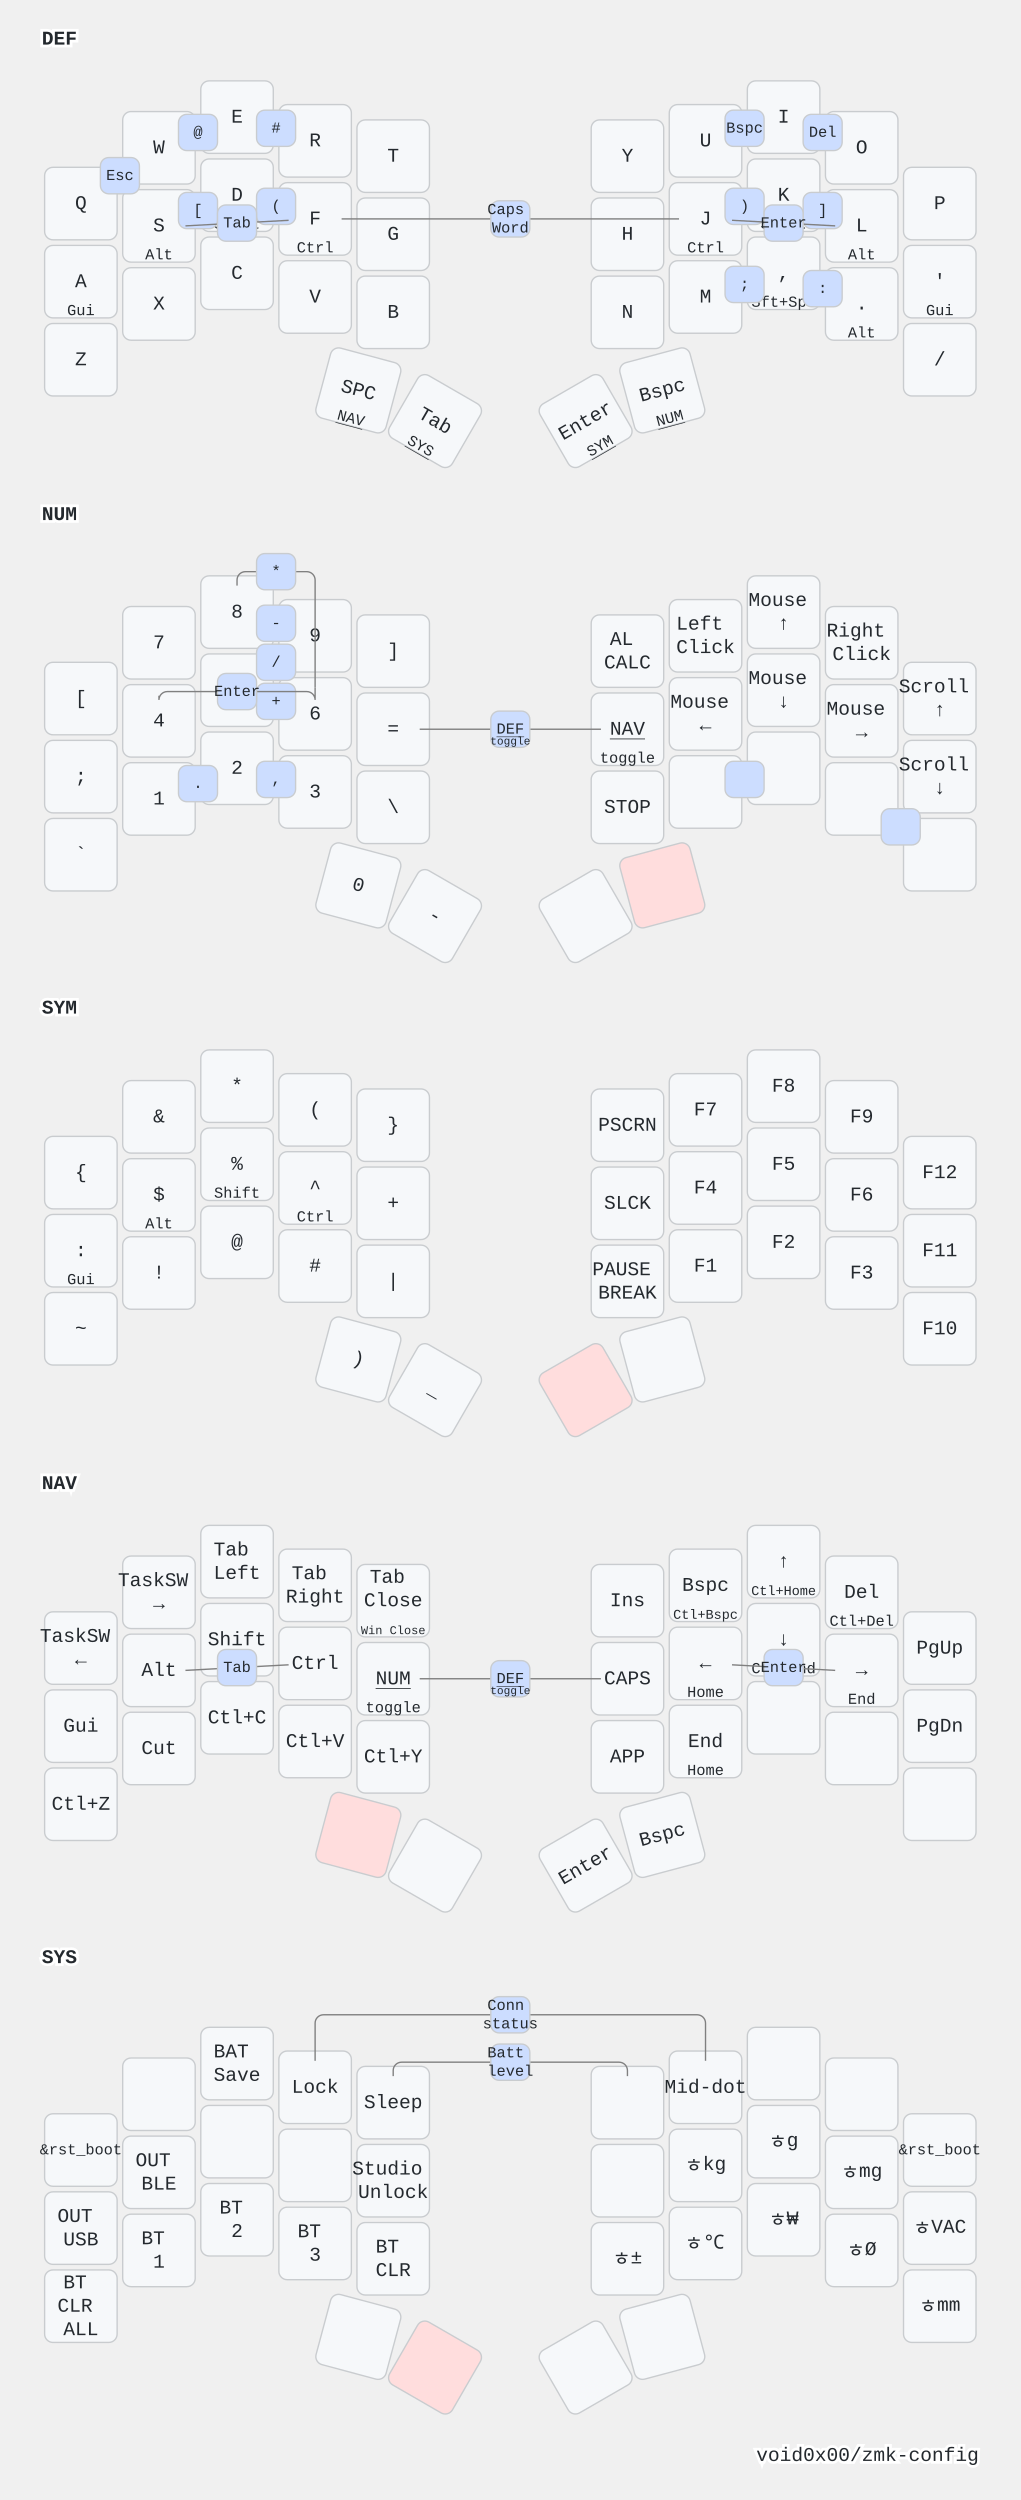
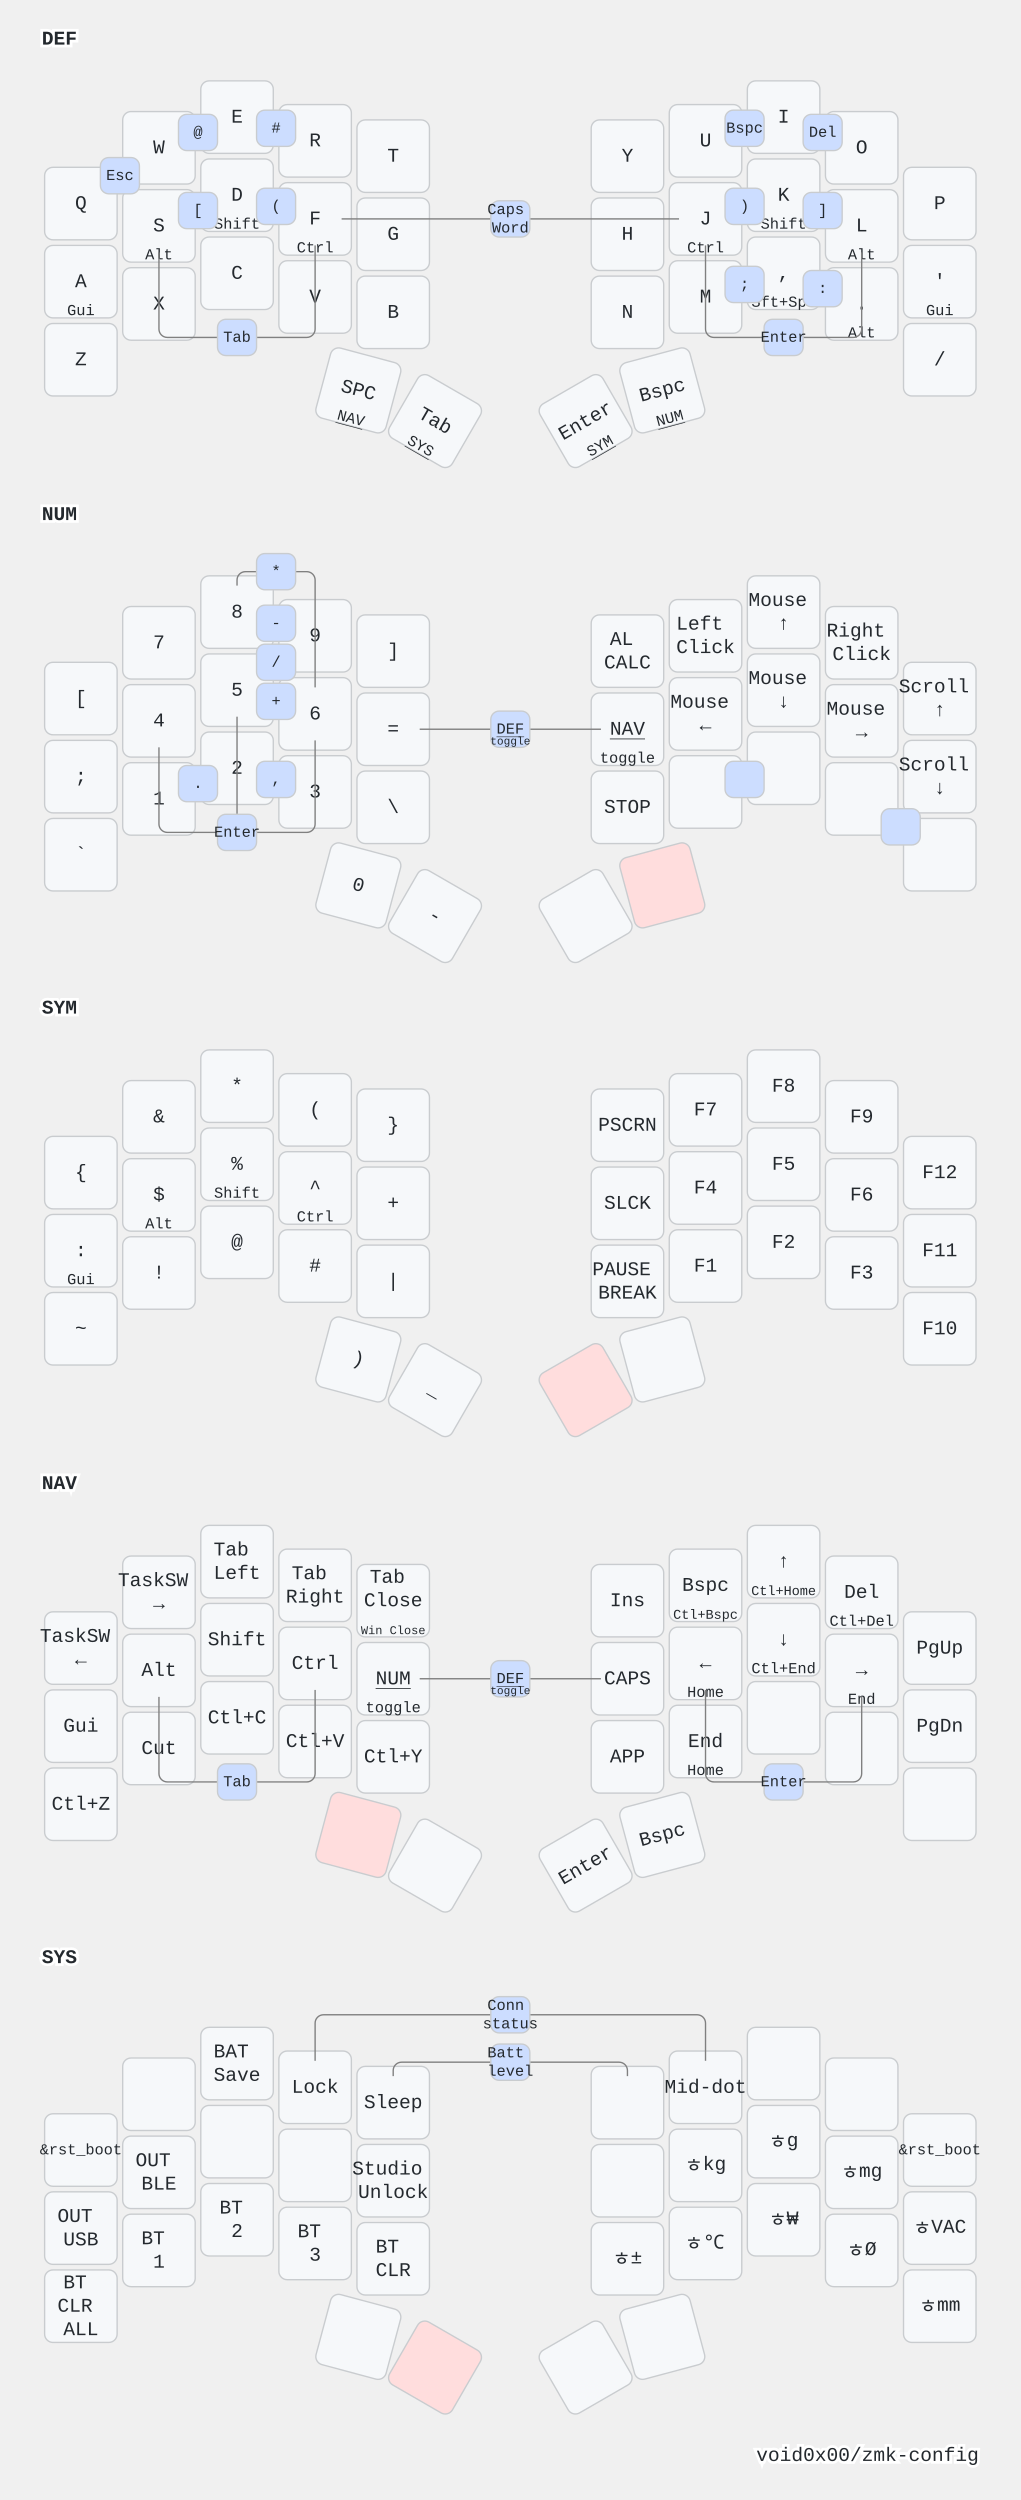
<svg xmlns="http://www.w3.org/2000/svg" xmlns:xlink="http://www.w3.org/1999/xlink" width="732" height="1793" viewBox="0 0 732 1793" class="keymap">
  <defs>/* start glyphs */
<svg id="mdi:play-pause">
      <svg id="mdi-play-pause" viewBox="0 0 24 24">
        <path d="M3,5V19L11,12M13,19H16V5H13M18,5V19H21V5" />
      </svg>
    </svg>
    <svg id="mdi:skip-backward">
      <svg id="mdi-skip-backward" viewBox="0 0 24 24">
        <path d="M20,5V19L13,12M6,5V19H4V5M13,5V19L6,12" />
      </svg>
    </svg>
    <svg id="mdi:skip-forward">
      <svg id="mdi-skip-forward" viewBox="0 0 24 24">
        <path d="M4,5V19L11,12M18,5V19H20V5M11,5V19L18,12" />
      </svg>
    </svg>
    <svg id="mdi:volume-high">
      <svg id="mdi-volume-high" viewBox="0 0 24 24">
        <path d="M14,3.23V5.29C16.89,6.15 19,8.83 19,12C19,15.17 16.89,17.84 14,18.7V20.77C18,19.86 21,16.28 21,12C21,7.72 18,4.14 14,3.23M16.5,12C16.5,10.23 15.5,8.71 14,7.97V16C15.5,15.29 16.5,13.76 16.5,12M3,9V15H7L12,20V4L7,9H3Z" />
      </svg>
    </svg>
    <svg id="mdi:volume-medium">
      <svg id="mdi-volume-medium" viewBox="0 0 24 24">
        <path d="M5,9V15H9L14,20V4L9,9M18.5,12C18.5,10.23 17.5,8.71 16,7.97V16C17.5,15.29 18.5,13.76 18.5,12Z" />
      </svg>
    </svg>
    <svg id="mdi:volume-off">
      <svg id="mdi-volume-off" viewBox="0 0 24 24">
        <path d="M12,4L9.91,6.09L12,8.18M4.27,3L3,4.27L7.73,9H3V15H7L12,20V13.27L16.25,17.53C15.58,18.04 14.83,18.46 14,18.7V20.77C15.38,20.45 16.63,19.82 17.68,18.96L19.73,21L21,19.73L12,10.73M19,12C19,12.94 18.8,13.82 18.46,14.64L19.97,16.15C20.62,14.91 21,13.5 21,12C21,7.72 18,4.14 14,3.23V5.29C16.89,6.15 19,8.83 19,12M16.5,12C16.5,10.23 15.5,8.71 14,7.97V10.18L16.45,12.63C16.5,12.43 16.5,12.21 16.5,12Z" />
      </svg>
    </svg>
  </defs>/* end glyphs */
<style>/* inherit to force styles through use tags */
svg path {
    fill: inherit;
}

/* font and background color specifications */
svg.keymap {
    font-family: SFMono-Regular,Consolas,Liberation Mono,Menlo,monospace;
    font-size: 14px;
    font-kerning: normal;
    text-rendering: optimizeLegibility;
    fill: #24292e;
}

/* default key styling */
rect.key {
    fill: #f6f8fa;
}

rect.key, rect.combo {
    stroke: #c9cccf;
    stroke-width: 1;
}

/* default key side styling, only used is draw_key_sides is set */
rect.side {
    filter: brightness(90%);
}

/* color accent for combo boxes */
rect.combo, rect.combo-separate {
    fill: #cdf;
}

/* color accent for held keys */
rect.held, rect.combo.held {
    fill: #fdd;
}

/* color accent for ghost (optional) keys */
rect.ghost, rect.combo.ghost {
    stroke-dasharray: 4, 4;
    stroke-width: 2;
}

text {
    text-anchor: middle;
    dominant-baseline: middle;
}

/* styling for layer labels */
text.label {
    font-weight: bold;
    text-anchor: start;
    stroke: white;
    stroke-width: 4;
    paint-order: stroke;
}

/* styling for optional footer */
text.footer {
    text-anchor: end;
    dominant-baseline: auto;
    stroke: white;
    stroke-width: 4;
    paint-order: stroke;
}

/* styling for combo tap, and key non-tap label text */
text.combo, text.hold, text.shifted, text.left, text.right {
    font-size: 11px;
}

text.hold {
    text-anchor: middle;
    dominant-baseline: auto;
}

text.shifted {
    text-anchor: middle;
    dominant-baseline: hanging;
}

text.left {
    text-anchor: start;
}

text.right {
    text-anchor: end;
}

text.layer-activator {
    text-decoration: underline;
}

/* styling for hold/shifted label text in combo box */
text.combo.hold, text.combo.shifted, text.combo.left, text.combo.right {
    font-size: 8px;
}

/* lighter symbol for transparent keys */
text.trans {
    fill: #7b7e81;
}

/* styling for combo dendrons */
path.combo {
    stroke-width: 1;
    stroke: gray;
    fill: none;
}

/* Start Tabler Icons Cleanup */
/* cannot use height/width with glyphs */
.icon-tabler &gt; path {
    fill: inherit;
    stroke: inherit;
    stroke-width: 2;
}
/* hide tabler's default box */
.icon-tabler &gt; path[stroke="none"][fill="none"] {
    visibility: hidden;
}
/* End Tabler Icons Cleanup */

@media (prefers-color-scheme: dark) {
svg.keymap { fill: #d1d6db; }
rect.key { fill: #3f4750; }
rect.key, rect.combo { stroke: #60666c; }
rect.combo, rect.combo-separate { fill: #1f3d7a; }
rect.held, rect.combo.held { fill: #854747; }
text.label, text.footer { stroke: black; }
text.trans { fill: #7e8184; }
path.combo { stroke: #7f7f7f; }

}</style>
  <g transform="translate(30, 0)" class="layer-DEF">
    <text x="0" y="28" class="label" id="DEF">DEF</text>
    <g transform="translate(0, 56)">
      <g transform="translate(28, 90)" class="key keypos-0">
        <rect rx="6" ry="6" x="-26" y="-26" width="52" height="52" class="key" />
        <text x="0" y="0" class="key tap">Q</text>
      </g>
      <g transform="translate(84, 50)" class="key keypos-1">
        <rect rx="6" ry="6" x="-26" y="-26" width="52" height="52" class="key" />
        <text x="0" y="0" class="key tap">W</text>
      </g>
      <g transform="translate(140, 28)" class="key keypos-2">
        <rect rx="6" ry="6" x="-26" y="-26" width="52" height="52" class="key" />
        <text x="0" y="0" class="key tap">E</text>
      </g>
      <g transform="translate(196, 45)" class="key keypos-3">
        <rect rx="6" ry="6" x="-26" y="-26" width="52" height="52" class="key" />
        <text x="0" y="0" class="key tap">R</text>
      </g>
      <g transform="translate(252, 56)" class="key keypos-4">
        <rect rx="6" ry="6" x="-26" y="-26" width="52" height="52" class="key" />
        <text x="0" y="0" class="key tap">T</text>
      </g>
      <g transform="translate(420, 56)" class="key keypos-5">
        <rect rx="6" ry="6" x="-26" y="-26" width="52" height="52" class="key" />
        <text x="0" y="0" class="key tap">Y</text>
      </g>
      <g transform="translate(476, 45)" class="key keypos-6">
        <rect rx="6" ry="6" x="-26" y="-26" width="52" height="52" class="key" />
        <text x="0" y="0" class="key tap">U</text>
      </g>
      <g transform="translate(532, 28)" class="key keypos-7">
        <rect rx="6" ry="6" x="-26" y="-26" width="52" height="52" class="key" />
        <text x="0" y="0" class="key tap">I</text>
      </g>
      <g transform="translate(588, 50)" class="key keypos-8">
        <rect rx="6" ry="6" x="-26" y="-26" width="52" height="52" class="key" />
        <text x="0" y="0" class="key tap">O</text>
      </g>
      <g transform="translate(644, 90)" class="key keypos-9">
        <rect rx="6" ry="6" x="-26" y="-26" width="52" height="52" class="key" />
        <text x="0" y="0" class="key tap">P</text>
      </g>
      <g transform="translate(28, 146)" class="key keypos-10">
        <rect rx="6" ry="6" x="-26" y="-26" width="52" height="52" class="key" />
        <text x="0" y="0" class="key tap">A</text>
        <text x="0" y="24" class="key hold">Gui</text>
      </g>
      <g transform="translate(84, 106)" class="key keypos-11">
        <rect rx="6" ry="6" x="-26" y="-26" width="52" height="52" class="key" />
        <text x="0" y="0" class="key tap">S</text>
        <text x="0" y="24" class="key hold">Alt</text>
      </g>
      <g transform="translate(140, 84)" class="key keypos-12">
        <rect rx="6" ry="6" x="-26" y="-26" width="52" height="52" class="key" />
        <text x="0" y="0" class="key tap">D</text>
        <text x="0" y="24" class="key hold">Shift</text>
      </g>
      <g transform="translate(196, 101)" class="key keypos-13">
        <rect rx="6" ry="6" x="-26" y="-26" width="52" height="52" class="key" />
        <text x="0" y="0" class="key tap">F</text>
        <text x="0" y="24" class="key hold">Ctrl</text>
      </g>
      <g transform="translate(252, 112)" class="key keypos-14">
        <rect rx="6" ry="6" x="-26" y="-26" width="52" height="52" class="key" />
        <text x="0" y="0" class="key tap">G</text>
      </g>
      <g transform="translate(420, 112)" class="key keypos-15">
        <rect rx="6" ry="6" x="-26" y="-26" width="52" height="52" class="key" />
        <text x="0" y="0" class="key tap">H</text>
      </g>
      <g transform="translate(476, 101)" class="key keypos-16">
        <rect rx="6" ry="6" x="-26" y="-26" width="52" height="52" class="key" />
        <text x="0" y="0" class="key tap">J</text>
        <text x="0" y="24" class="key hold">Ctrl</text>
      </g>
      <g transform="translate(532, 84)" class="key keypos-17">
        <rect rx="6" ry="6" x="-26" y="-26" width="52" height="52" class="key" />
        <text x="0" y="0" class="key tap">K</text>
        <text x="0" y="24" class="key hold">Shift</text>
      </g>
      <g transform="translate(588, 106)" class="key keypos-18">
        <rect rx="6" ry="6" x="-26" y="-26" width="52" height="52" class="key" />
        <text x="0" y="0" class="key tap">L</text>
        <text x="0" y="24" class="key hold">Alt</text>
      </g>
      <g transform="translate(644, 146)" class="key keypos-19">
        <rect rx="6" ry="6" x="-26" y="-26" width="52" height="52" class="key" />
        <text x="0" y="0" class="key tap">'</text>
        <text x="0" y="24" class="key hold">Gui</text>
      </g>
      <g transform="translate(28, 202)" class="key keypos-20">
        <rect rx="6" ry="6" x="-26" y="-26" width="52" height="52" class="key" />
        <text x="0" y="0" class="key tap">Z</text>
      </g>
      <g transform="translate(84, 162)" class="key keypos-21">
        <rect rx="6" ry="6" x="-26" y="-26" width="52" height="52" class="key" />
        <text x="0" y="0" class="key tap">X</text>
      </g>
      <g transform="translate(140, 140)" class="key keypos-22">
        <rect rx="6" ry="6" x="-26" y="-26" width="52" height="52" class="key" />
        <text x="0" y="0" class="key tap">C</text>
      </g>
      <g transform="translate(196, 157)" class="key keypos-23">
        <rect rx="6" ry="6" x="-26" y="-26" width="52" height="52" class="key" />
        <text x="0" y="0" class="key tap">V</text>
      </g>
      <g transform="translate(252, 168)" class="key keypos-24">
        <rect rx="6" ry="6" x="-26" y="-26" width="52" height="52" class="key" />
        <text x="0" y="0" class="key tap">B</text>
      </g>
      <g transform="translate(420, 168)" class="key keypos-25">
        <rect rx="6" ry="6" x="-26" y="-26" width="52" height="52" class="key" />
        <text x="0" y="0" class="key tap">N</text>
      </g>
      <g transform="translate(476, 157)" class="key keypos-26">
        <rect rx="6" ry="6" x="-26" y="-26" width="52" height="52" class="key" />
        <text x="0" y="0" class="key tap">M</text>
      </g>
      <g transform="translate(532, 140)" class="key keypos-27">
        <rect rx="6" ry="6" x="-26" y="-26" width="52" height="52" class="key" />
        <text x="0" y="0" class="key tap">,</text>
        <text x="0" y="24" class="key hold">Sft+Spc</text>
      </g>
      <g transform="translate(588, 162)" class="key keypos-28">
        <rect rx="6" ry="6" x="-26" y="-26" width="52" height="52" class="key" />
        <text x="0" y="0" class="key tap">.</text>
        <text x="0" y="24" class="key hold">Alt</text>
      </g>
      <g transform="translate(644, 202)" class="key keypos-29">
        <rect rx="6" ry="6" x="-26" y="-26" width="52" height="52" class="key" />
        <text x="0" y="0" class="key tap">/</text>
      </g>
      <g transform="translate(227, 224) rotate(15.0)" class="key keypos-30">
        <rect rx="6" ry="6" x="-26" y="-26" width="52" height="52" class="key" />
        <text x="0" y="0" class="key tap">SPC</text>
        <a href="#NAV">
          <text x="0" y="24" class="key hold layer-activator">NAV</text>
        </a>
      </g>
      <g transform="translate(282, 246) rotate(30.0)" class="key keypos-31">
        <rect rx="6" ry="6" x="-26" y="-26" width="52" height="52" class="key" />
        <text x="0" y="0" class="key tap">Tab</text>
        <a href="#SYS">
          <text x="0" y="24" class="key hold layer-activator">SYS</text>
        </a>
      </g>
      <g transform="translate(390, 246) rotate(-30.0)" class="key keypos-32">
        <rect rx="6" ry="6" x="-26" y="-26" width="52" height="52" class="key" />
        <text x="0" y="0" class="key tap">Enter</text>
        <a href="#SYM">
          <text x="0" y="24" class="key hold layer-activator">SYM</text>
        </a>
      </g>
      <g transform="translate(445, 224) rotate(-15.0)" class="key keypos-33">
        <rect rx="6" ry="6" x="-26" y="-26" width="52" height="52" class="key" />
        <text x="0" y="0" class="key tap">Bspc</text>
        <a href="#NUM">
          <text x="0" y="24" class="key hold layer-activator">NUM</text>
        </a>
      </g>
      <g class="combo combopos-0">
        <rect rx="6" ry="6" x="98" y="26" width="28" height="26" class="combo" />
        <text x="112" y="39" class="combo tap">@</text>
      </g>
      <g class="combo combopos-1">
        <rect rx="6" ry="6" x="154" y="23" width="28" height="26" class="combo" />
        <text x="168" y="36" class="combo tap">#</text>
      </g>
      <g class="combo combopos-2">
        <rect rx="6" ry="6" x="42" y="57" width="28" height="26" class="combo" />
        <text x="56" y="70" class="combo tap">Esc</text>
      </g>
      <g class="combo combopos-3">
        <rect rx="6" ry="6" x="546" y="26" width="28" height="26" class="combo" />
        <text x="560" y="39" class="combo tap">Del</text>
      </g>
      <g class="combo combopos-4">
        <rect rx="6" ry="6" x="490" y="23" width="28" height="26" class="combo" />
        <text x="504" y="36" class="combo tap">Bspc</text>
      </g>
      <g class="combo combopos-5">
        <rect rx="6" ry="6" x="154" y="79" width="28" height="26" class="combo" />
        <text x="168" y="92" class="combo tap">(</text>
      </g>
      <g class="combo combopos-6">
        <rect rx="6" ry="6" x="490" y="79" width="28" height="26" class="combo" />
        <text x="504" y="92" class="combo tap">)</text>
      </g>
      <g class="combo combopos-7">
        <rect rx="6" ry="6" x="98" y="82" width="28" height="26" class="combo" />
        <text x="112" y="95" class="combo tap">[</text>
      </g>
      <g class="combo combopos-8">
        <rect rx="6" ry="6" x="546" y="82" width="28" height="26" class="combo" />
        <text x="560" y="95" class="combo tap">]</text>
      </g>
      <g class="combo combopos-9">
-         <path d="M140,104 l-37,2" class="combo" />
-         <path d="M140,104 l37,-2" class="combo" />
-         <rect rx="6" ry="6" x="126" y="91" width="28" height="26" class="combo" />
-         <text x="140" y="104" class="combo tap">Tab</text>
+         <path d="M140,186 h-50 a6.0,6.0 0 0 1 -6.0,-6.0 v-55" class="combo" />
+         <path d="M140,186 h50 a6.0,6.0 0 0 0 6.0,-6.0 v-60" class="combo" />
+         <rect rx="6" ry="6" x="126" y="173" width="28" height="26" class="combo" />
+         <text x="140" y="186" class="combo tap">Tab</text>
      </g>
      <g class="combo combopos-10">
-         <path d="M532,104 l37,2" class="combo" />
-         <path d="M532,104 l-37,-2" class="combo" />
-         <rect rx="6" ry="6" x="518" y="91" width="28" height="26" class="combo" />
-         <text x="532" y="104" class="combo tap">Enter</text>
+         <path d="M532,186 h50 a6.0,6.0 0 0 0 6.0,-6.0 v-55" class="combo" />
+         <path d="M532,186 h-50 a6.0,6.0 0 0 1 -6.0,-6.0 v-60" class="combo" />
+         <rect rx="6" ry="6" x="518" y="173" width="28" height="26" class="combo" />
+         <text x="532" y="186" class="combo tap">Enter</text>
      </g>
      <g class="combo combopos-11">
        <rect rx="6" ry="6" x="490" y="135" width="28" height="26" class="combo" />
        <text x="504" y="148" class="combo tap">;</text>
      </g>
      <g class="combo combopos-12">
        <rect rx="6" ry="6" x="546" y="138" width="28" height="26" class="combo" />
        <text x="560" y="151" class="combo tap">:</text>
      </g>
      <g class="combo combopos-13">
        <path d="M336,101 l-121,0" class="combo" />
        <path d="M336,101 l121,0" class="combo" />
        <rect rx="6" ry="6" x="322" y="88" width="28" height="26" class="combo" />
        <text x="336" y="101" class="combo tap">
          <tspan x="336" dy="-0.6em">Caps</tspan>
          <tspan x="336" dy="1.2em">Word</tspan>
        </text>
      </g>
    </g>
  </g>
  <g transform="translate(30, 341)" class="layer-NUM">
    <text x="0" y="28" class="label" id="NUM">NUM</text>
    <g transform="translate(0, 70)">
      <g transform="translate(28, 90)" class="key keypos-0">
        <rect rx="6" ry="6" x="-26" y="-26" width="52" height="52" class="key" />
        <text x="0" y="0" class="key tap">[</text>
      </g>
      <g transform="translate(84, 50)" class="key keypos-1">
        <rect rx="6" ry="6" x="-26" y="-26" width="52" height="52" class="key" />
        <text x="0" y="0" class="key tap">7</text>
      </g>
      <g transform="translate(140, 28)" class="key keypos-2">
        <rect rx="6" ry="6" x="-26" y="-26" width="52" height="52" class="key" />
        <text x="0" y="0" class="key tap">8</text>
      </g>
      <g transform="translate(196, 45)" class="key keypos-3">
        <rect rx="6" ry="6" x="-26" y="-26" width="52" height="52" class="key" />
        <text x="0" y="0" class="key tap">9</text>
      </g>
      <g transform="translate(252, 56)" class="key keypos-4">
        <rect rx="6" ry="6" x="-26" y="-26" width="52" height="52" class="key" />
        <text x="0" y="0" class="key tap">]</text>
      </g>
      <g transform="translate(420, 56)" class="key keypos-5">
        <rect rx="6" ry="6" x="-26" y="-26" width="52" height="52" class="key" />
        <text x="0" y="0" class="key tap">
          <tspan x="0" dy="-0.6em">AL</tspan>
          <tspan x="0" dy="1.2em">CALC</tspan>
        </text>
      </g>
      <g transform="translate(476, 45)" class="key keypos-6">
        <rect rx="6" ry="6" x="-26" y="-26" width="52" height="52" class="key" />
        <text x="0" y="0" class="key tap">
          <tspan x="0" dy="-0.6em">Left</tspan>
          <tspan x="0" dy="1.2em">Click</tspan>
        </text>
      </g>
      <g transform="translate(532, 28)" class="key keypos-7">
        <rect rx="6" ry="6" x="-26" y="-26" width="52" height="52" class="key" />
        <text x="0" y="0" class="key tap">
          <tspan x="0" dy="-0.6em">Mouse</tspan>
          <tspan x="0" dy="1.2em">↑</tspan>
        </text>
      </g>
      <g transform="translate(588, 50)" class="key keypos-8">
        <rect rx="6" ry="6" x="-26" y="-26" width="52" height="52" class="key" />
        <text x="0" y="0" class="key tap">
          <tspan x="0" dy="-0.6em">Right</tspan>
          <tspan x="0" dy="1.2em">Click</tspan>
        </text>
      </g>
      <g transform="translate(644, 90)" class="key keypos-9">
        <rect rx="6" ry="6" x="-26" y="-26" width="52" height="52" class="key" />
        <text x="0" y="0" class="key tap">
          <tspan x="0" dy="-0.6em">Scroll</tspan>
          <tspan x="0" dy="1.2em">↑</tspan>
        </text>
      </g>
      <g transform="translate(28, 146)" class="key keypos-10">
        <rect rx="6" ry="6" x="-26" y="-26" width="52" height="52" class="key" />
        <text x="0" y="0" class="key tap">;</text>
      </g>
      <g transform="translate(84, 106)" class="key keypos-11">
        <rect rx="6" ry="6" x="-26" y="-26" width="52" height="52" class="key" />
        <text x="0" y="0" class="key tap">4</text>
      </g>
      <g transform="translate(140, 84)" class="key keypos-12">
        <rect rx="6" ry="6" x="-26" y="-26" width="52" height="52" class="key" />
        <text x="0" y="0" class="key tap">5</text>
      </g>
      <g transform="translate(196, 101)" class="key keypos-13">
        <rect rx="6" ry="6" x="-26" y="-26" width="52" height="52" class="key" />
        <text x="0" y="0" class="key tap">6</text>
      </g>
      <g transform="translate(252, 112)" class="key keypos-14">
        <rect rx="6" ry="6" x="-26" y="-26" width="52" height="52" class="key" />
        <text x="0" y="0" class="key tap">=</text>
      </g>
      <g transform="translate(420, 112)" class="key keypos-15">
        <rect rx="6" ry="6" x="-26" y="-26" width="52" height="52" class="key" />
        <a href="#NAV">
          <text x="0" y="0" class="key tap layer-activator">NAV</text>
        </a>
        <text x="0" y="24" class="key hold">toggle</text>
      </g>
      <g transform="translate(476, 101)" class="key keypos-16">
        <rect rx="6" ry="6" x="-26" y="-26" width="52" height="52" class="key" />
        <text x="0" y="0" class="key tap">
          <tspan x="0" dy="-0.6em">Mouse</tspan>
          <tspan x="0" dy="1.2em">←</tspan>
        </text>
      </g>
      <g transform="translate(532, 84)" class="key keypos-17">
        <rect rx="6" ry="6" x="-26" y="-26" width="52" height="52" class="key" />
        <text x="0" y="0" class="key tap">
          <tspan x="0" dy="-0.6em">Mouse</tspan>
          <tspan x="0" dy="1.2em">↓</tspan>
        </text>
      </g>
      <g transform="translate(588, 106)" class="key keypos-18">
        <rect rx="6" ry="6" x="-26" y="-26" width="52" height="52" class="key" />
        <text x="0" y="0" class="key tap">
          <tspan x="0" dy="-0.6em">Mouse</tspan>
          <tspan x="0" dy="1.2em">→</tspan>
        </text>
      </g>
      <g transform="translate(644, 146)" class="key keypos-19">
        <rect rx="6" ry="6" x="-26" y="-26" width="52" height="52" class="key" />
        <text x="0" y="0" class="key tap">
          <tspan x="0" dy="-0.6em">Scroll</tspan>
          <tspan x="0" dy="1.2em">↓</tspan>
        </text>
      </g>
      <g transform="translate(28, 202)" class="key keypos-20">
        <rect rx="6" ry="6" x="-26" y="-26" width="52" height="52" class="key" />
        <text x="0" y="0" class="key tap">`</text>
      </g>
      <g transform="translate(84, 162)" class="key keypos-21">
        <rect rx="6" ry="6" x="-26" y="-26" width="52" height="52" class="key" />
        <text x="0" y="0" class="key tap">1</text>
      </g>
      <g transform="translate(140, 140)" class="key keypos-22">
        <rect rx="6" ry="6" x="-26" y="-26" width="52" height="52" class="key" />
        <text x="0" y="0" class="key tap">2</text>
      </g>
      <g transform="translate(196, 157)" class="key keypos-23">
        <rect rx="6" ry="6" x="-26" y="-26" width="52" height="52" class="key" />
        <text x="0" y="0" class="key tap">3</text>
      </g>
      <g transform="translate(252, 168)" class="key keypos-24">
        <rect rx="6" ry="6" x="-26" y="-26" width="52" height="52" class="key" />
        <text x="0" y="0" class="key tap">\</text>
      </g>
      <g transform="translate(420, 168)" class="key keypos-25">
        <rect rx="6" ry="6" x="-26" y="-26" width="52" height="52" class="key" />
        <text x="0" y="0" class="key tap">STOP</text>
      </g>
      <g transform="translate(476, 157)" class="key keypos-26">
        <rect rx="6" ry="6" x="-26" y="-26" width="52" height="52" class="key" />
        <use href="#mdi:skip-backward" xlink:href="#mdi:skip-backward" x="-7" y="-7" height="14" width="14.0" class="key tap glyph mdi:skip-backward" />
      </g>
      <g transform="translate(532, 140)" class="key keypos-27">
        <rect rx="6" ry="6" x="-26" y="-26" width="52" height="52" class="key" />
        <use href="#mdi:skip-forward" xlink:href="#mdi:skip-forward" x="-7" y="-7" height="14" width="14.0" class="key tap glyph mdi:skip-forward" />
      </g>
      <g transform="translate(588, 162)" class="key keypos-28">
        <rect rx="6" ry="6" x="-26" y="-26" width="52" height="52" class="key" />
        <use href="#mdi:volume-medium" xlink:href="#mdi:volume-medium" x="-7" y="-7" height="14" width="14.0" class="key tap glyph mdi:volume-medium" />
      </g>
      <g transform="translate(644, 202)" class="key keypos-29">
        <rect rx="6" ry="6" x="-26" y="-26" width="52" height="52" class="key" />
        <use href="#mdi:volume-high" xlink:href="#mdi:volume-high" x="-7" y="-7" height="14" width="14.0" class="key tap glyph mdi:volume-high" />
      </g>
      <g transform="translate(227, 224) rotate(15.0)" class="key keypos-30">
        <rect rx="6" ry="6" x="-26" y="-26" width="52" height="52" class="key" />
        <text x="0" y="0" class="key tap">0</text>
      </g>
      <g transform="translate(282, 246) rotate(30.0)" class="key keypos-31">
        <rect rx="6" ry="6" x="-26" y="-26" width="52" height="52" class="key" />
        <text x="0" y="0" class="key tap">-</text>
      </g>
      <g transform="translate(390, 246) rotate(-30.0)" class="key trans keypos-32">
        <rect rx="6" ry="6" x="-26" y="-26" width="52" height="52" class="key trans" />
      </g>
      <g transform="translate(445, 224) rotate(-15.0)" class="key held keypos-33">
        <rect rx="6" ry="6" x="-26" y="-26" width="52" height="52" class="key held" />
      </g>
      <g class="combo combopos-0">
        <rect rx="6" ry="6" x="602" y="169" width="28" height="26" class="combo" />
        <use href="#mdi:volume-off" xlink:href="#mdi:volume-off" x="609" y="175" height="14" width="14.0" class="combo tap glyph mdi:volume-off" />
      </g>
      <g class="combo combopos-1">
        <rect rx="6" ry="6" x="490" y="135" width="28" height="26" class="combo" />
        <use href="#mdi:play-pause" xlink:href="#mdi:play-pause" x="497" y="141" height="14" width="14.0" class="combo tap glyph mdi:play-pause" />
      </g>
      <g class="combo combopos-2">
        <path d="M336,112 l-65,0" class="combo" />
        <path d="M336,112 l65,0" class="combo" />
        <rect rx="6" ry="6" x="322" y="99" width="28" height="26" class="combo" />
        <a href="#DEF">
          <text x="336" y="112" class="combo tap layer-activator">DEF</text>
        </a>
        <text x="336" y="123" class="combo hold">toggle</text>
      </g>
      <g class="combo combopos-3">
        <rect rx="6" ry="6" x="154" y="79" width="28" height="26" class="combo" />
        <text x="168" y="92" class="combo tap">+</text>
      </g>
      <g class="combo combopos-4">
        <rect rx="6" ry="6" x="154" y="23" width="28" height="26" class="combo" />
        <text x="168" y="36" class="combo tap">-</text>
      </g>
      <g class="combo combopos-5">
        <path d="M168,-1 h-22 a6.0,6.0 0 0 0 -6.0,6.0 v4" class="combo" />
        <path d="M168,-1 h22 a6.0,6.0 0 0 1 6.0,6.0 v77" class="combo" />
        <rect rx="6" ry="6" x="154" y="-14" width="28" height="26" class="combo" />
        <text x="168" y="-1" class="combo tap">*</text>
      </g>
      <g class="combo combopos-6">
        <rect rx="6" ry="6" x="154" y="51" width="28" height="26" class="combo" />
        <text x="168" y="64" class="combo tap">/</text>
      </g>
      <g class="combo combopos-7">
        <rect rx="6" ry="6" x="154" y="135" width="28" height="26" class="combo" />
        <text x="168" y="148" class="combo tap">,</text>
      </g>
      <g class="combo combopos-8">
        <rect rx="6" ry="6" x="98" y="138" width="28" height="26" class="combo" />
        <text x="112" y="151" class="combo tap">.</text>
      </g>
      <g class="combo combopos-9">
-         <path d="M140,85 h-50 a6.0,6.0 0 0 0 -6.0,6.0 v-3" class="combo" />
-         <path d="M140,85 l0,-1" class="combo" />
-         <path d="M140,85 h50 a6.0,6.0 0 0 1 6.0,6.0 v-9" class="combo" />
-         <rect rx="6" ry="6" x="126" y="72" width="28" height="26" class="combo" />
-         <text x="140" y="85" class="combo tap">Enter</text>
+         <path d="M140,186 h-50 a6.0,6.0 0 0 1 -6.0,-6.0 v-55" class="combo" />
+         <path d="M140,186 l0,-83" class="combo" />
+         <path d="M140,186 h50 a6.0,6.0 0 0 0 6.0,-6.0 v-60" class="combo" />
+         <rect rx="6" ry="6" x="126" y="173" width="28" height="26" class="combo" />
+         <text x="140" y="186" class="combo tap">Enter</text>
      </g>
    </g>
  </g>
  <g transform="translate(30, 695)" class="layer-SYM">
    <text x="0" y="28" class="label" id="SYM">SYM</text>
    <g transform="translate(0, 56)">
      <g transform="translate(28, 90)" class="key keypos-0">
        <rect rx="6" ry="6" x="-26" y="-26" width="52" height="52" class="key" />
        <text x="0" y="0" class="key tap">{</text>
      </g>
      <g transform="translate(84, 50)" class="key keypos-1">
        <rect rx="6" ry="6" x="-26" y="-26" width="52" height="52" class="key" />
        <text x="0" y="0" class="key tap">&amp;</text>
      </g>
      <g transform="translate(140, 28)" class="key keypos-2">
        <rect rx="6" ry="6" x="-26" y="-26" width="52" height="52" class="key" />
        <text x="0" y="0" class="key tap">*</text>
      </g>
      <g transform="translate(196, 45)" class="key keypos-3">
        <rect rx="6" ry="6" x="-26" y="-26" width="52" height="52" class="key" />
        <text x="0" y="0" class="key tap">(</text>
      </g>
      <g transform="translate(252, 56)" class="key keypos-4">
        <rect rx="6" ry="6" x="-26" y="-26" width="52" height="52" class="key" />
        <text x="0" y="0" class="key tap">}</text>
      </g>
      <g transform="translate(420, 56)" class="key keypos-5">
        <rect rx="6" ry="6" x="-26" y="-26" width="52" height="52" class="key" />
        <text x="0" y="0" class="key tap">PSCRN</text>
      </g>
      <g transform="translate(476, 45)" class="key keypos-6">
        <rect rx="6" ry="6" x="-26" y="-26" width="52" height="52" class="key" />
        <text x="0" y="0" class="key tap">F7</text>
      </g>
      <g transform="translate(532, 28)" class="key keypos-7">
        <rect rx="6" ry="6" x="-26" y="-26" width="52" height="52" class="key" />
        <text x="0" y="0" class="key tap">F8</text>
      </g>
      <g transform="translate(588, 50)" class="key keypos-8">
        <rect rx="6" ry="6" x="-26" y="-26" width="52" height="52" class="key" />
        <text x="0" y="0" class="key tap">F9</text>
      </g>
      <g transform="translate(644, 90)" class="key keypos-9">
        <rect rx="6" ry="6" x="-26" y="-26" width="52" height="52" class="key" />
        <text x="0" y="0" class="key tap">F12</text>
      </g>
      <g transform="translate(28, 146)" class="key keypos-10">
        <rect rx="6" ry="6" x="-26" y="-26" width="52" height="52" class="key" />
        <text x="0" y="0" class="key tap">:</text>
        <text x="0" y="24" class="key hold">Gui</text>
      </g>
      <g transform="translate(84, 106)" class="key keypos-11">
        <rect rx="6" ry="6" x="-26" y="-26" width="52" height="52" class="key" />
        <text x="0" y="0" class="key tap">$</text>
        <text x="0" y="24" class="key hold">Alt</text>
      </g>
      <g transform="translate(140, 84)" class="key keypos-12">
        <rect rx="6" ry="6" x="-26" y="-26" width="52" height="52" class="key" />
        <text x="0" y="0" class="key tap">%</text>
        <text x="0" y="24" class="key hold">Shift</text>
      </g>
      <g transform="translate(196, 101)" class="key keypos-13">
        <rect rx="6" ry="6" x="-26" y="-26" width="52" height="52" class="key" />
        <text x="0" y="0" class="key tap">^</text>
        <text x="0" y="24" class="key hold">Ctrl</text>
      </g>
      <g transform="translate(252, 112)" class="key keypos-14">
        <rect rx="6" ry="6" x="-26" y="-26" width="52" height="52" class="key" />
        <text x="0" y="0" class="key tap">+</text>
      </g>
      <g transform="translate(420, 112)" class="key keypos-15">
        <rect rx="6" ry="6" x="-26" y="-26" width="52" height="52" class="key" />
        <text x="0" y="0" class="key tap">SLCK</text>
      </g>
      <g transform="translate(476, 101)" class="key keypos-16">
        <rect rx="6" ry="6" x="-26" y="-26" width="52" height="52" class="key" />
        <text x="0" y="0" class="key tap">F4</text>
      </g>
      <g transform="translate(532, 84)" class="key keypos-17">
        <rect rx="6" ry="6" x="-26" y="-26" width="52" height="52" class="key" />
        <text x="0" y="0" class="key tap">F5</text>
      </g>
      <g transform="translate(588, 106)" class="key keypos-18">
        <rect rx="6" ry="6" x="-26" y="-26" width="52" height="52" class="key" />
        <text x="0" y="0" class="key tap">F6</text>
      </g>
      <g transform="translate(644, 146)" class="key keypos-19">
        <rect rx="6" ry="6" x="-26" y="-26" width="52" height="52" class="key" />
        <text x="0" y="0" class="key tap">F11</text>
      </g>
      <g transform="translate(28, 202)" class="key keypos-20">
        <rect rx="6" ry="6" x="-26" y="-26" width="52" height="52" class="key" />
        <text x="0" y="0" class="key tap">~</text>
      </g>
      <g transform="translate(84, 162)" class="key keypos-21">
        <rect rx="6" ry="6" x="-26" y="-26" width="52" height="52" class="key" />
        <text x="0" y="0" class="key tap">!</text>
      </g>
      <g transform="translate(140, 140)" class="key keypos-22">
        <rect rx="6" ry="6" x="-26" y="-26" width="52" height="52" class="key" />
        <text x="0" y="0" class="key tap">@</text>
      </g>
      <g transform="translate(196, 157)" class="key keypos-23">
        <rect rx="6" ry="6" x="-26" y="-26" width="52" height="52" class="key" />
        <text x="0" y="0" class="key tap">#</text>
      </g>
      <g transform="translate(252, 168)" class="key keypos-24">
        <rect rx="6" ry="6" x="-26" y="-26" width="52" height="52" class="key" />
        <text x="0" y="0" class="key tap">|</text>
      </g>
      <g transform="translate(420, 168)" class="key keypos-25">
        <rect rx="6" ry="6" x="-26" y="-26" width="52" height="52" class="key" />
        <text x="0" y="0" class="key tap">
          <tspan x="0" dy="-0.6em">PAUSE</tspan>
          <tspan x="0" dy="1.2em">BREAK</tspan>
        </text>
      </g>
      <g transform="translate(476, 157)" class="key keypos-26">
        <rect rx="6" ry="6" x="-26" y="-26" width="52" height="52" class="key" />
        <text x="0" y="0" class="key tap">F1</text>
      </g>
      <g transform="translate(532, 140)" class="key keypos-27">
        <rect rx="6" ry="6" x="-26" y="-26" width="52" height="52" class="key" />
        <text x="0" y="0" class="key tap">F2</text>
      </g>
      <g transform="translate(588, 162)" class="key keypos-28">
        <rect rx="6" ry="6" x="-26" y="-26" width="52" height="52" class="key" />
        <text x="0" y="0" class="key tap">F3</text>
      </g>
      <g transform="translate(644, 202)" class="key keypos-29">
        <rect rx="6" ry="6" x="-26" y="-26" width="52" height="52" class="key" />
        <text x="0" y="0" class="key tap">F10</text>
      </g>
      <g transform="translate(227, 224) rotate(15.0)" class="key keypos-30">
        <rect rx="6" ry="6" x="-26" y="-26" width="52" height="52" class="key" />
        <text x="0" y="0" class="key tap">)</text>
      </g>
      <g transform="translate(282, 246) rotate(30.0)" class="key keypos-31">
        <rect rx="6" ry="6" x="-26" y="-26" width="52" height="52" class="key" />
        <text x="0" y="0" class="key tap">_</text>
      </g>
      <g transform="translate(390, 246) rotate(-30.0)" class="key held keypos-32">
        <rect rx="6" ry="6" x="-26" y="-26" width="52" height="52" class="key held" />
      </g>
      <g transform="translate(445, 224) rotate(-15.0)" class="key trans keypos-33">
        <rect rx="6" ry="6" x="-26" y="-26" width="52" height="52" class="key trans" />
      </g>
    </g>
  </g>
  <g transform="translate(30, 1036)" class="layer-NAV">
    <text x="0" y="28" class="label" id="NAV">NAV</text>
    <g transform="translate(0, 56)">
      <g transform="translate(28, 90)" class="key keypos-0">
        <rect rx="6" ry="6" x="-26" y="-26" width="52" height="52" class="key" />
        <text x="0" y="0" class="key tap">
          <tspan x="0" dy="-0.6em">TaskSW</tspan>
          <tspan x="0" dy="1.2em">←</tspan>
        </text>
      </g>
      <g transform="translate(84, 50)" class="key keypos-1">
        <rect rx="6" ry="6" x="-26" y="-26" width="52" height="52" class="key" />
        <text x="0" y="0" class="key tap">
          <tspan x="0" dy="-0.6em">TaskSW</tspan>
          <tspan x="0" dy="1.2em">→</tspan>
        </text>
      </g>
      <g transform="translate(140, 28)" class="key keypos-2">
        <rect rx="6" ry="6" x="-26" y="-26" width="52" height="52" class="key" />
        <text x="0" y="0" class="key tap">
          <tspan x="0" dy="-0.6em">Tab</tspan>
          <tspan x="0" dy="1.2em">Left</tspan>
        </text>
      </g>
      <g transform="translate(196, 45)" class="key keypos-3">
        <rect rx="6" ry="6" x="-26" y="-26" width="52" height="52" class="key" />
        <text x="0" y="0" class="key tap">
          <tspan x="0" dy="-0.6em">Tab</tspan>
          <tspan x="0" dy="1.2em">Right</tspan>
        </text>
      </g>
      <g transform="translate(252, 56)" class="key keypos-4">
        <rect rx="6" ry="6" x="-26" y="-26" width="52" height="52" class="key" />
        <text x="0" y="0" class="key tap">
          <tspan x="0" dy="-1.2em">Tab</tspan>
          <tspan x="0" dy="1.2em">Close</tspan>
        </text>
        <text x="0" y="24" class="key hold">
          <tspan style="font-size: 78%">Win Close</tspan>
        </text>
      </g>
      <g transform="translate(420, 56)" class="key keypos-5">
        <rect rx="6" ry="6" x="-26" y="-26" width="52" height="52" class="key" />
        <text x="0" y="0" class="key tap">Ins</text>
      </g>
      <g transform="translate(476, 45)" class="key keypos-6">
        <rect rx="6" ry="6" x="-26" y="-26" width="52" height="52" class="key" />
        <text x="0" y="0" class="key tap">Bspc</text>
        <text x="0" y="24" class="key hold">
          <tspan style="font-size: 88%">Ctl+Bspc</tspan>
        </text>
      </g>
      <g transform="translate(532, 28)" class="key keypos-7">
        <rect rx="6" ry="6" x="-26" y="-26" width="52" height="52" class="key" />
        <text x="0" y="0" class="key tap">↑</text>
        <text x="0" y="24" class="key hold">
          <tspan style="font-size: 88%">Ctl+Home</tspan>
        </text>
      </g>
      <g transform="translate(588, 50)" class="key keypos-8">
        <rect rx="6" ry="6" x="-26" y="-26" width="52" height="52" class="key" />
        <text x="0" y="0" class="key tap">Del</text>
        <text x="0" y="24" class="key hold">Ctl+Del</text>
      </g>
      <g transform="translate(644, 90)" class="key keypos-9">
        <rect rx="6" ry="6" x="-26" y="-26" width="52" height="52" class="key" />
        <text x="0" y="0" class="key tap">PgUp</text>
      </g>
      <g transform="translate(28, 146)" class="key keypos-10">
        <rect rx="6" ry="6" x="-26" y="-26" width="52" height="52" class="key" />
        <text x="0" y="0" class="key tap">Gui</text>
      </g>
      <g transform="translate(84, 106)" class="key keypos-11">
        <rect rx="6" ry="6" x="-26" y="-26" width="52" height="52" class="key" />
        <text x="0" y="0" class="key tap">Alt</text>
      </g>
      <g transform="translate(140, 84)" class="key keypos-12">
        <rect rx="6" ry="6" x="-26" y="-26" width="52" height="52" class="key" />
        <text x="0" y="0" class="key tap">Shift</text>
      </g>
      <g transform="translate(196, 101)" class="key keypos-13">
        <rect rx="6" ry="6" x="-26" y="-26" width="52" height="52" class="key" />
        <text x="0" y="0" class="key tap">Ctrl</text>
      </g>
      <g transform="translate(252, 112)" class="key keypos-14">
        <rect rx="6" ry="6" x="-26" y="-26" width="52" height="52" class="key" />
        <a href="#NUM">
          <text x="0" y="0" class="key tap layer-activator">NUM</text>
        </a>
        <text x="0" y="24" class="key hold">toggle</text>
      </g>
      <g transform="translate(420, 112)" class="key keypos-15">
        <rect rx="6" ry="6" x="-26" y="-26" width="52" height="52" class="key" />
        <text x="0" y="0" class="key tap">CAPS</text>
      </g>
      <g transform="translate(476, 101)" class="key keypos-16">
        <rect rx="6" ry="6" x="-26" y="-26" width="52" height="52" class="key" />
        <text x="0" y="0" class="key tap">←</text>
        <text x="0" y="24" class="key hold">Home</text>
      </g>
      <g transform="translate(532, 84)" class="key keypos-17">
        <rect rx="6" ry="6" x="-26" y="-26" width="52" height="52" class="key" />
        <text x="0" y="0" class="key tap">↓</text>
        <text x="0" y="24" class="key hold">Ctl+End</text>
      </g>
      <g transform="translate(588, 106)" class="key keypos-18">
        <rect rx="6" ry="6" x="-26" y="-26" width="52" height="52" class="key" />
        <text x="0" y="0" class="key tap">→</text>
        <text x="0" y="24" class="key hold">End</text>
      </g>
      <g transform="translate(644, 146)" class="key keypos-19">
        <rect rx="6" ry="6" x="-26" y="-26" width="52" height="52" class="key" />
        <text x="0" y="0" class="key tap">PgDn</text>
      </g>
      <g transform="translate(28, 202)" class="key keypos-20">
        <rect rx="6" ry="6" x="-26" y="-26" width="52" height="52" class="key" />
        <text x="0" y="0" class="key tap">Ctl+Z</text>
      </g>
      <g transform="translate(84, 162)" class="key keypos-21">
        <rect rx="6" ry="6" x="-26" y="-26" width="52" height="52" class="key" />
        <text x="0" y="0" class="key tap">Cut</text>
      </g>
      <g transform="translate(140, 140)" class="key keypos-22">
        <rect rx="6" ry="6" x="-26" y="-26" width="52" height="52" class="key" />
        <text x="0" y="0" class="key tap">Ctl+C</text>
      </g>
      <g transform="translate(196, 157)" class="key keypos-23">
        <rect rx="6" ry="6" x="-26" y="-26" width="52" height="52" class="key" />
        <text x="0" y="0" class="key tap">Ctl+V</text>
      </g>
      <g transform="translate(252, 168)" class="key keypos-24">
        <rect rx="6" ry="6" x="-26" y="-26" width="52" height="52" class="key" />
        <text x="0" y="0" class="key tap">Ctl+Y</text>
      </g>
      <g transform="translate(420, 168)" class="key keypos-25">
        <rect rx="6" ry="6" x="-26" y="-26" width="52" height="52" class="key" />
        <text x="0" y="0" class="key tap">APP</text>
      </g>
      <g transform="translate(476, 157)" class="key keypos-26">
        <rect rx="6" ry="6" x="-26" y="-26" width="52" height="52" class="key" />
        <text x="0" y="0" class="key tap">End</text>
        <text x="0" y="24" class="key hold">Home</text>
      </g>
      <g transform="translate(532, 140)" class="key keypos-27">
        <rect rx="6" ry="6" x="-26" y="-26" width="52" height="52" class="key" />
      </g>
      <g transform="translate(588, 162)" class="key keypos-28">
        <rect rx="6" ry="6" x="-26" y="-26" width="52" height="52" class="key" />
      </g>
      <g transform="translate(644, 202)" class="key keypos-29">
        <rect rx="6" ry="6" x="-26" y="-26" width="52" height="52" class="key" />
      </g>
      <g transform="translate(227, 224) rotate(15.0)" class="key held keypos-30">
        <rect rx="6" ry="6" x="-26" y="-26" width="52" height="52" class="key held" />
      </g>
      <g transform="translate(282, 246) rotate(30.0)" class="key trans keypos-31">
        <rect rx="6" ry="6" x="-26" y="-26" width="52" height="52" class="key trans" />
      </g>
      <g transform="translate(390, 246) rotate(-30.0)" class="key keypos-32">
        <rect rx="6" ry="6" x="-26" y="-26" width="52" height="52" class="key" />
        <text x="0" y="0" class="key tap">Enter</text>
      </g>
      <g transform="translate(445, 224) rotate(-15.0)" class="key keypos-33">
        <rect rx="6" ry="6" x="-26" y="-26" width="52" height="52" class="key" />
        <text x="0" y="0" class="key tap">Bspc</text>
      </g>
      <g class="combo combopos-0">
-         <path d="M140,104 l-37,2" class="combo" />
-         <path d="M140,104 l37,-2" class="combo" />
-         <rect rx="6" ry="6" x="126" y="91" width="28" height="26" class="combo" />
-         <text x="140" y="104" class="combo tap">Tab</text>
+         <path d="M140,186 h-50 a6.0,6.0 0 0 1 -6.0,-6.0 v-55" class="combo" />
+         <path d="M140,186 h50 a6.0,6.0 0 0 0 6.0,-6.0 v-60" class="combo" />
+         <rect rx="6" ry="6" x="126" y="173" width="28" height="26" class="combo" />
+         <text x="140" y="186" class="combo tap">Tab</text>
      </g>
      <g class="combo combopos-1">
-         <path d="M532,104 l37,2" class="combo" />
-         <path d="M532,104 l-37,-2" class="combo" />
-         <rect rx="6" ry="6" x="518" y="91" width="28" height="26" class="combo" />
-         <text x="532" y="104" class="combo tap">Enter</text>
+         <path d="M532,186 h50 a6.0,6.0 0 0 0 6.0,-6.0 v-55" class="combo" />
+         <path d="M532,186 h-50 a6.0,6.0 0 0 1 -6.0,-6.0 v-60" class="combo" />
+         <rect rx="6" ry="6" x="518" y="173" width="28" height="26" class="combo" />
+         <text x="532" y="186" class="combo tap">Enter</text>
      </g>
      <g class="combo combopos-2">
        <path d="M336,112 l-65,0" class="combo" />
        <path d="M336,112 l65,0" class="combo" />
        <rect rx="6" ry="6" x="322" y="99" width="28" height="26" class="combo" />
        <a href="#DEF">
          <text x="336" y="112" class="combo tap layer-activator">DEF</text>
        </a>
        <text x="336" y="123" class="combo hold">toggle</text>
      </g>
    </g>
  </g>
  <g transform="translate(30, 1376)" class="layer-SYS">
    <text x="0" y="28" class="label" id="SYS">SYS</text>
    <g transform="translate(0, 76)">
      <g transform="translate(28, 90)" class="key keypos-0">
        <rect rx="6" ry="6" x="-26" y="-26" width="52" height="52" class="key" />
        <text x="0" y="0" class="key tap">
          <tspan style="font-size: 78%">&amp;rst_boot</tspan>
        </text>
      </g>
      <g transform="translate(84, 50)" class="key keypos-1">
        <rect rx="6" ry="6" x="-26" y="-26" width="52" height="52" class="key" />
      </g>
      <g transform="translate(140, 28)" class="key keypos-2">
        <rect rx="6" ry="6" x="-26" y="-26" width="52" height="52" class="key" />
        <text x="0" y="0" class="key tap">
          <tspan x="0" dy="-0.6em">BAT</tspan>
          <tspan x="0" dy="1.2em">Save</tspan>
        </text>
      </g>
      <g transform="translate(196, 45)" class="key keypos-3">
        <rect rx="6" ry="6" x="-26" y="-26" width="52" height="52" class="key" />
        <text x="0" y="0" class="key tap">Lock</text>
      </g>
      <g transform="translate(252, 56)" class="key keypos-4">
        <rect rx="6" ry="6" x="-26" y="-26" width="52" height="52" class="key" />
        <text x="0" y="0" class="key tap">Sleep</text>
      </g>
      <g transform="translate(420, 56)" class="key keypos-5">
        <rect rx="6" ry="6" x="-26" y="-26" width="52" height="52" class="key" />
      </g>
      <g transform="translate(476, 45)" class="key keypos-6">
        <rect rx="6" ry="6" x="-26" y="-26" width="52" height="52" class="key" />
        <text x="0" y="0" class="key tap">Mid-dot</text>
      </g>
      <g transform="translate(532, 28)" class="key keypos-7">
        <rect rx="6" ry="6" x="-26" y="-26" width="52" height="52" class="key" />
      </g>
      <g transform="translate(588, 50)" class="key keypos-8">
        <rect rx="6" ry="6" x="-26" y="-26" width="52" height="52" class="key" />
      </g>
      <g transform="translate(644, 90)" class="key keypos-9">
        <rect rx="6" ry="6" x="-26" y="-26" width="52" height="52" class="key" />
        <text x="0" y="0" class="key tap">
          <tspan style="font-size: 78%">&amp;rst_boot</tspan>
        </text>
      </g>
      <g transform="translate(28, 146)" class="key keypos-10">
        <rect rx="6" ry="6" x="-26" y="-26" width="52" height="52" class="key" />
        <text x="0" y="0" class="key tap">
          <tspan x="0" dy="-0.6em">OUT</tspan>
          <tspan x="0" dy="1.2em">USB</tspan>
        </text>
      </g>
      <g transform="translate(84, 106)" class="key keypos-11">
        <rect rx="6" ry="6" x="-26" y="-26" width="52" height="52" class="key" />
        <text x="0" y="0" class="key tap">
          <tspan x="0" dy="-0.6em">OUT</tspan>
          <tspan x="0" dy="1.2em">BLE</tspan>
        </text>
      </g>
      <g transform="translate(140, 84)" class="key keypos-12">
        <rect rx="6" ry="6" x="-26" y="-26" width="52" height="52" class="key" />
      </g>
      <g transform="translate(196, 101)" class="key keypos-13">
        <rect rx="6" ry="6" x="-26" y="-26" width="52" height="52" class="key" />
      </g>
      <g transform="translate(252, 112)" class="key keypos-14">
        <rect rx="6" ry="6" x="-26" y="-26" width="52" height="52" class="key" />
        <text x="0" y="0" class="key tap">
          <tspan x="0" dy="-0.6em">Studio</tspan>
          <tspan x="0" dy="1.2em">Unlock</tspan>
        </text>
      </g>
      <g transform="translate(420, 112)" class="key keypos-15">
        <rect rx="6" ry="6" x="-26" y="-26" width="52" height="52" class="key" />
      </g>
      <g transform="translate(476, 101)" class="key keypos-16">
        <rect rx="6" ry="6" x="-26" y="-26" width="52" height="52" class="key" />
        <text x="0" y="0" class="key tap">ㅎkg</text>
      </g>
      <g transform="translate(532, 84)" class="key keypos-17">
        <rect rx="6" ry="6" x="-26" y="-26" width="52" height="52" class="key" />
        <text x="0" y="0" class="key tap">ㅎg</text>
      </g>
      <g transform="translate(588, 106)" class="key keypos-18">
        <rect rx="6" ry="6" x="-26" y="-26" width="52" height="52" class="key" />
        <text x="0" y="0" class="key tap">ㅎmg</text>
      </g>
      <g transform="translate(644, 146)" class="key keypos-19">
        <rect rx="6" ry="6" x="-26" y="-26" width="52" height="52" class="key" />
        <text x="0" y="0" class="key tap">ㅎVAC</text>
      </g>
      <g transform="translate(28, 202)" class="key keypos-20">
        <rect rx="6" ry="6" x="-26" y="-26" width="52" height="52" class="key" />
        <text x="0" y="0" class="key tap">
          <tspan x="0" dy="-1.2em">BT</tspan>
          <tspan x="0" dy="1.2em">CLR</tspan>
          <tspan x="0" dy="1.2em">ALL</tspan>
        </text>
      </g>
      <g transform="translate(84, 162)" class="key keypos-21">
        <rect rx="6" ry="6" x="-26" y="-26" width="52" height="52" class="key" />
        <text x="0" y="0" class="key tap">
          <tspan x="0" dy="-0.6em">BT</tspan>
          <tspan x="0" dy="1.2em">1</tspan>
        </text>
      </g>
      <g transform="translate(140, 140)" class="key keypos-22">
        <rect rx="6" ry="6" x="-26" y="-26" width="52" height="52" class="key" />
        <text x="0" y="0" class="key tap">
          <tspan x="0" dy="-0.6em">BT</tspan>
          <tspan x="0" dy="1.2em">2</tspan>
        </text>
      </g>
      <g transform="translate(196, 157)" class="key keypos-23">
        <rect rx="6" ry="6" x="-26" y="-26" width="52" height="52" class="key" />
        <text x="0" y="0" class="key tap">
          <tspan x="0" dy="-0.6em">BT</tspan>
          <tspan x="0" dy="1.2em">3</tspan>
        </text>
      </g>
      <g transform="translate(252, 168)" class="key keypos-24">
        <rect rx="6" ry="6" x="-26" y="-26" width="52" height="52" class="key" />
        <text x="0" y="0" class="key tap">
          <tspan x="0" dy="-0.6em">BT</tspan>
          <tspan x="0" dy="1.2em">CLR</tspan>
        </text>
      </g>
      <g transform="translate(420, 168)" class="key keypos-25">
        <rect rx="6" ry="6" x="-26" y="-26" width="52" height="52" class="key" />
        <text x="0" y="0" class="key tap">ㅎ±</text>
      </g>
      <g transform="translate(476, 157)" class="key keypos-26">
        <rect rx="6" ry="6" x="-26" y="-26" width="52" height="52" class="key" />
        <text x="0" y="0" class="key tap">ㅎ℃</text>
      </g>
      <g transform="translate(532, 140)" class="key keypos-27">
        <rect rx="6" ry="6" x="-26" y="-26" width="52" height="52" class="key" />
        <text x="0" y="0" class="key tap">ㅎ₩</text>
      </g>
      <g transform="translate(588, 162)" class="key keypos-28">
        <rect rx="6" ry="6" x="-26" y="-26" width="52" height="52" class="key" />
        <text x="0" y="0" class="key tap">ㅎØ</text>
      </g>
      <g transform="translate(644, 202)" class="key keypos-29">
        <rect rx="6" ry="6" x="-26" y="-26" width="52" height="52" class="key" />
        <text x="0" y="0" class="key tap">ㅎmm</text>
      </g>
      <g transform="translate(227, 224) rotate(15.0)" class="key trans keypos-30">
        <rect rx="6" ry="6" x="-26" y="-26" width="52" height="52" class="key trans" />
      </g>
      <g transform="translate(282, 246) rotate(30.0)" class="key held keypos-31">
        <rect rx="6" ry="6" x="-26" y="-26" width="52" height="52" class="key held" />
      </g>
      <g transform="translate(390, 246) rotate(-30.0)" class="key trans keypos-32">
        <rect rx="6" ry="6" x="-26" y="-26" width="52" height="52" class="key trans" />
      </g>
      <g transform="translate(445, 224) rotate(-15.0)" class="key trans keypos-33">
        <rect rx="6" ry="6" x="-26" y="-26" width="52" height="52" class="key trans" />
      </g>
      <g class="combo combopos-0">
        <path d="M336,27 h-78 a6.0,6.0 0 0 0 -6.0,6.0 v4" class="combo" />
        <path d="M336,27 h78 a6.0,6.0 0 0 1 6.0,6.0 v4" class="combo" />
        <rect rx="6" ry="6" x="322" y="14" width="28" height="26" class="combo" />
        <text x="336" y="27" class="combo tap">
          <tspan x="336" dy="-0.6em">Batt</tspan>
          <tspan x="336" dy="1.2em">level</tspan>
        </text>
      </g>
      <g class="combo combopos-1">
        <path d="M336,-7 h-134 a6.0,6.0 0 0 0 -6.0,6.0 v27" class="combo" />
        <path d="M336,-7 h134 a6.0,6.0 0 0 1 6.0,6.0 v27" class="combo" />
        <rect rx="6" ry="6" x="322" y="-20" width="28" height="26" class="combo" />
        <text x="336" y="-7" class="combo tap">
          <tspan x="336" dy="-0.6em">Conn</tspan>
          <tspan x="336" dy="1.2em">status</tspan>
        </text>
      </g>
    </g>
  </g>
  <text x="702.0" y="1765.0" class="footer">void0x00/zmk-config</text>
</svg>
